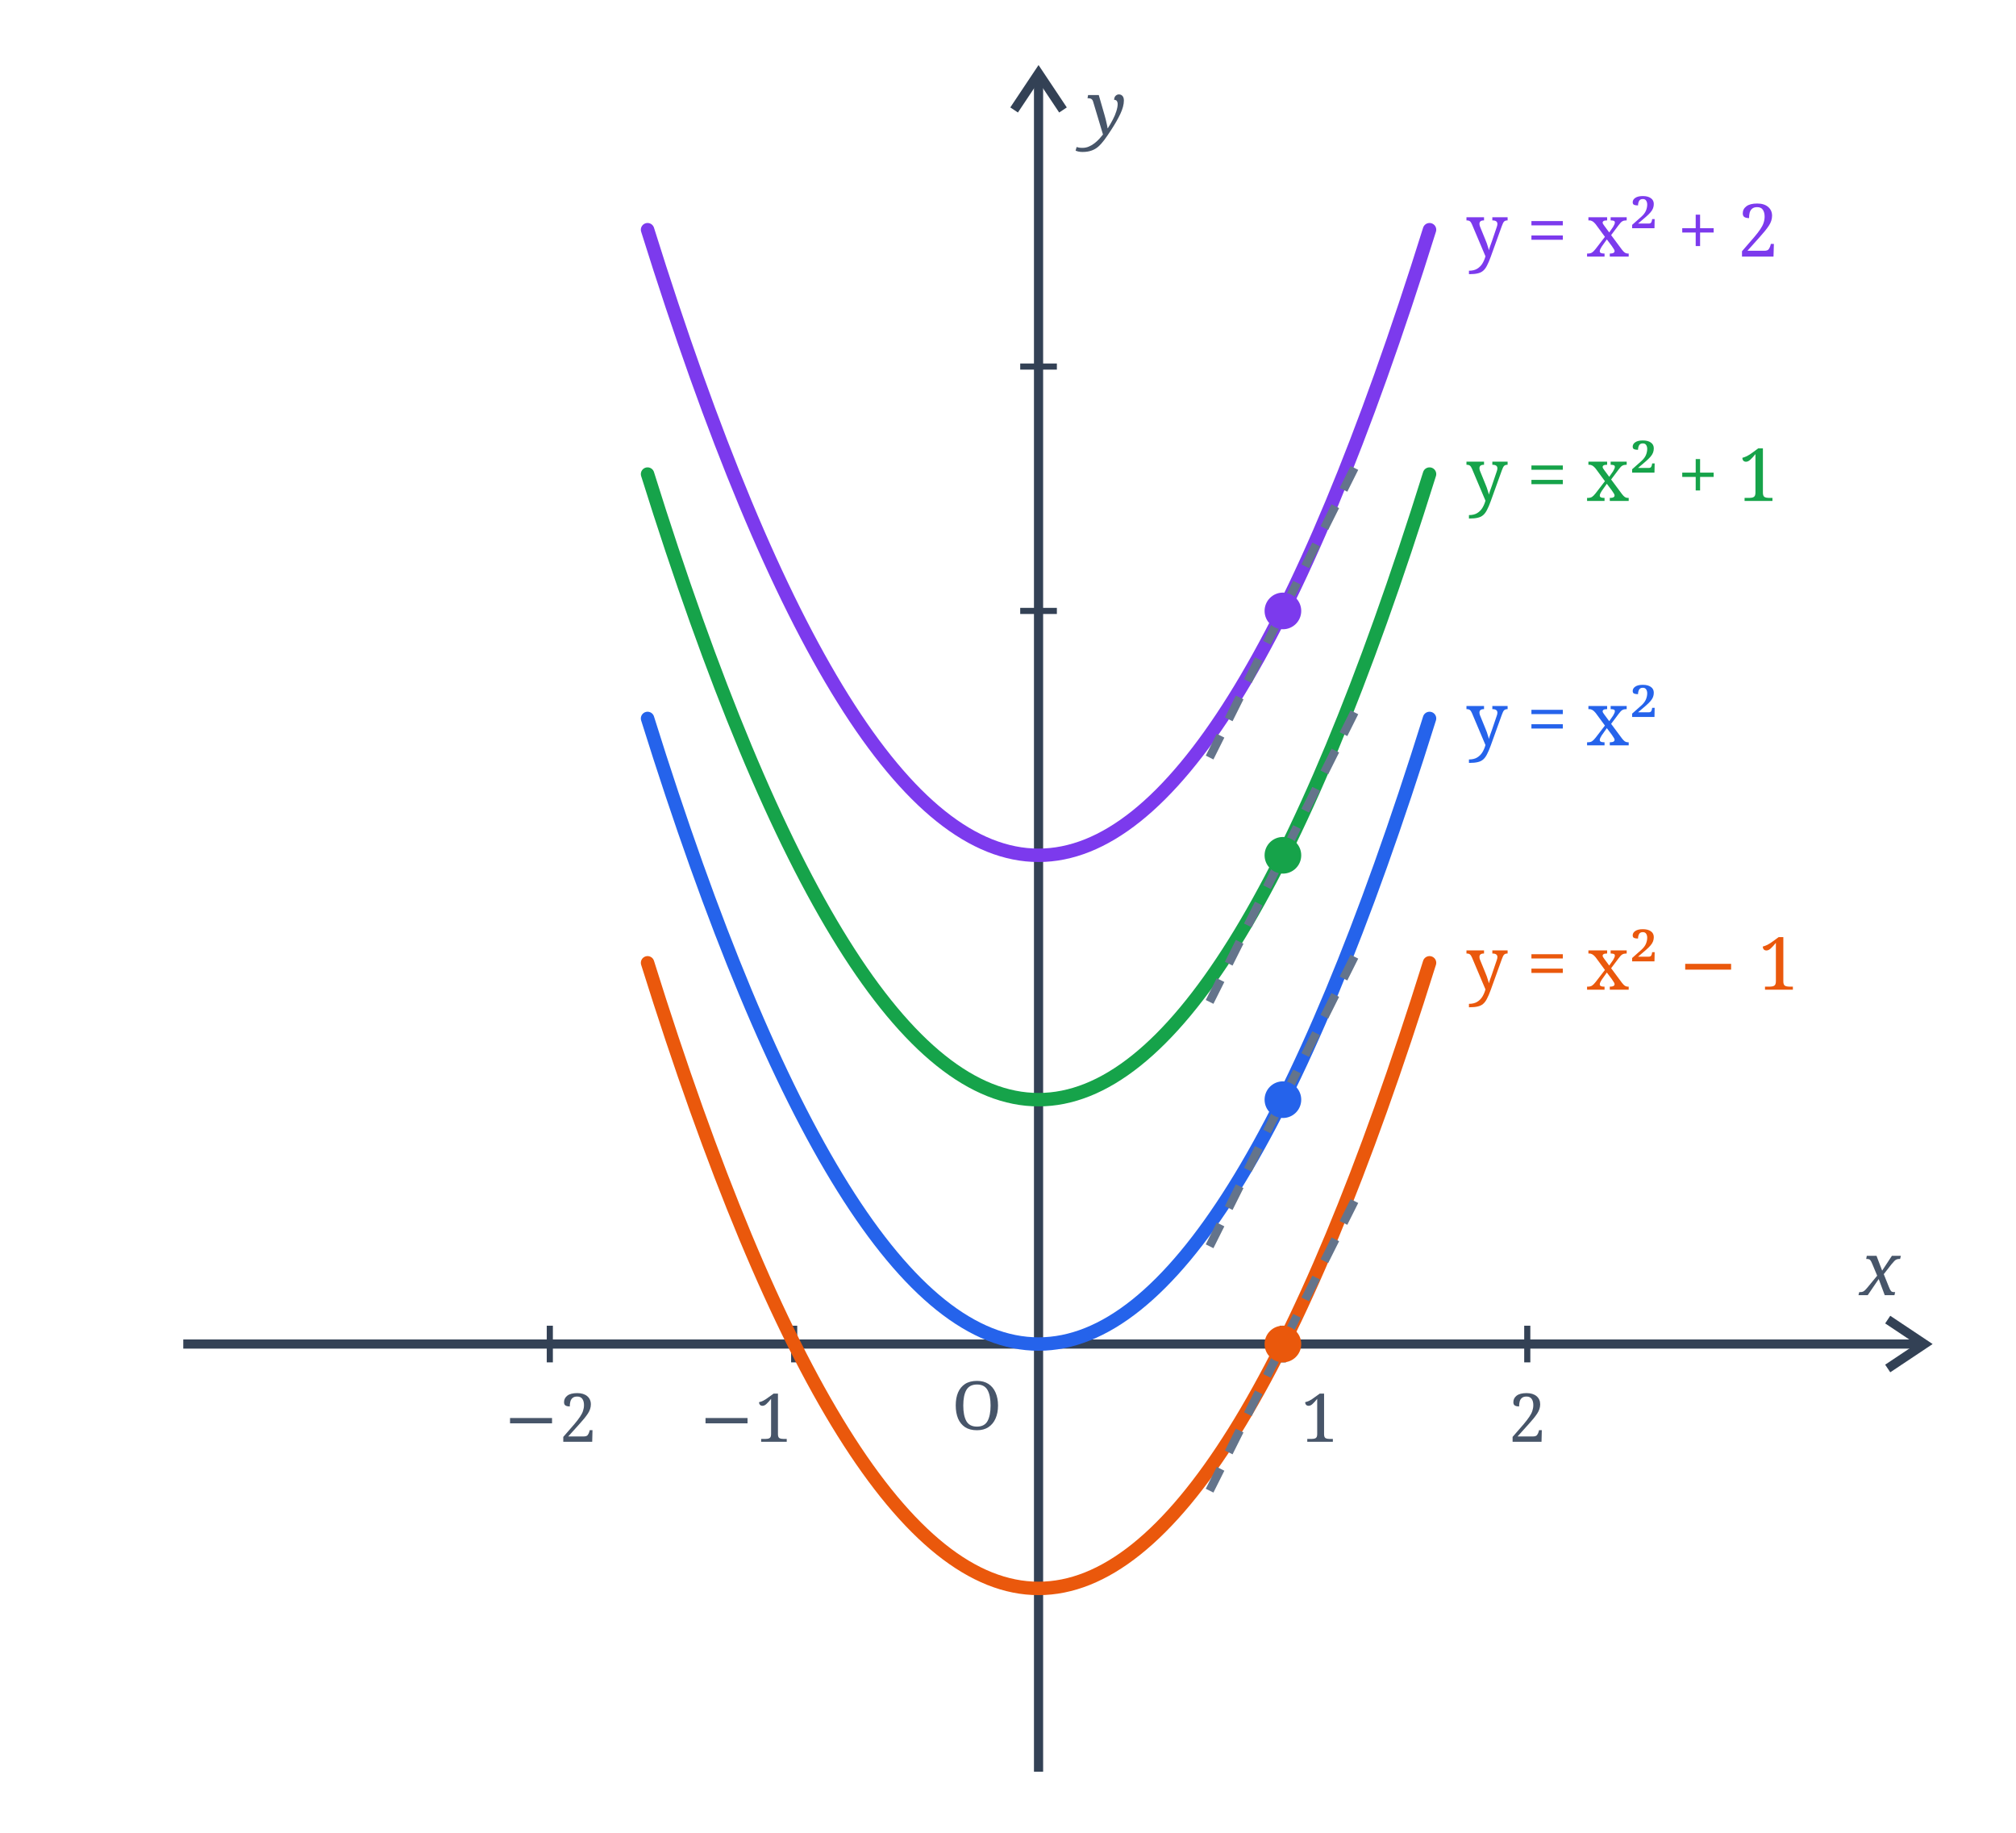
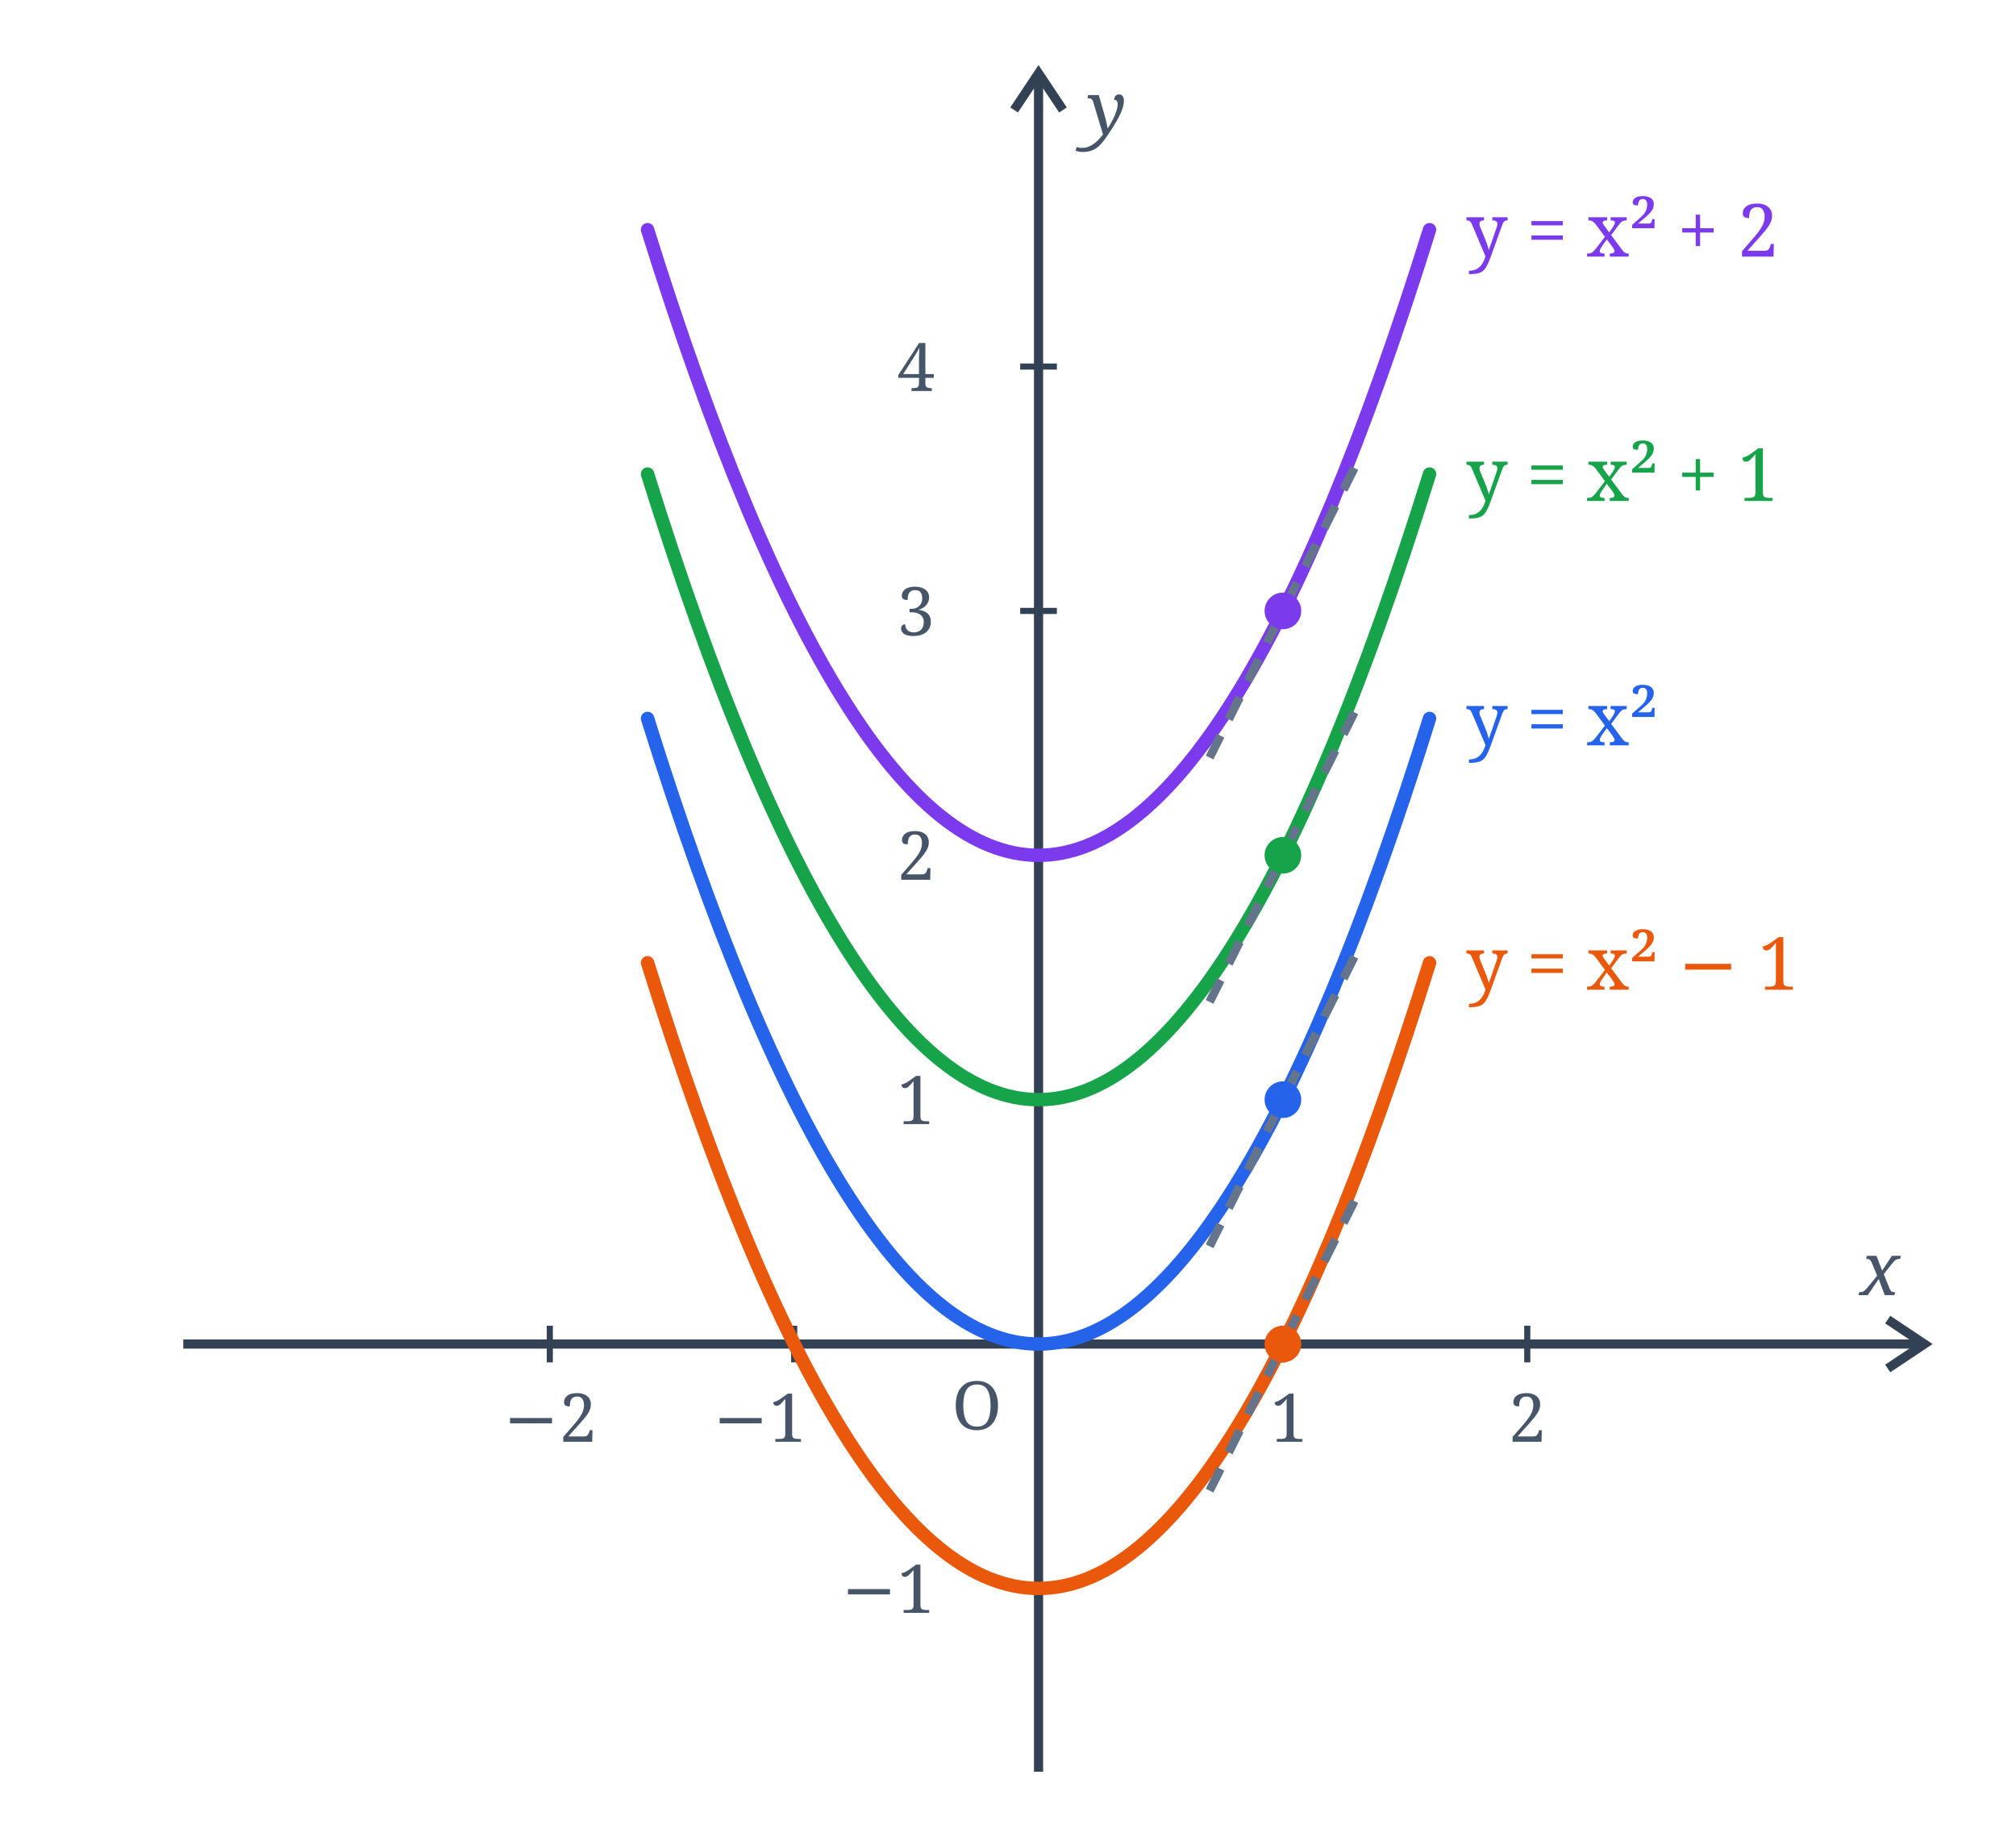
<svg xmlns="http://www.w3.org/2000/svg" viewBox="0 0 330 300" width="330" height="300" role="img" aria-label="Dans un repère orthonormé, quatre paraboles de même forme, empilées verticalement : les courbes des fonctions x ↦ x² − 1, x ↦ x², x ↦ x² + 1 et x ↦ x² + 2, pour x entre −1,6 et 1,6. Chacune se déduit de la courbe de x ↦ x² par une translation verticale. Au point d'abscisse 1 de chaque courbe, un court segment en pointillés montre la tangente : les quatre tangentes sont parallèles, de coefficient directeur 2.">
  <g stroke="#334155" stroke-width="1.5" fill="none">
    <line x1="30" y1="220" x2="315" y2="220" />
    <polyline points="309,216 315,220 309,224" />
    <line x1="170" y1="290" x2="170" y2="12" />
    <polyline points="166,18 170,12 174,18" />
  </g>
  <g stroke="#334155" stroke-width="1">
    <line x1="90" y1="217" x2="90" y2="223" />
    <line x1="130" y1="217" x2="130" y2="223" />
    <line x1="210" y1="217" x2="210" y2="223" />
    <line x1="250" y1="217" x2="250" y2="223" />
    <line x1="167" y1="260" x2="173" y2="260" />
    <line x1="167" y1="180" x2="173" y2="180" />
    <line x1="167" y1="140" x2="173" y2="140" />
    <line x1="167" y1="100" x2="173" y2="100" />
    <line x1="167" y1="60" x2="173" y2="60" />
  </g>
  <text x="90" y="236" font-family="Georgia,serif" font-size="11" fill="#475569" text-anchor="middle">−2</text>
-   <text x="122" y="236" font-family="Georgia,serif" font-size="11" fill="#475569" text-anchor="middle">−1</text>
-   <text x="216" y="236" font-family="Georgia,serif" font-size="11" fill="#475569" text-anchor="middle">1</text>
+   <text x="132" y="236" font-family="Georgia,serif" font-size="11" fill="#475569" text-anchor="end">−1</text>
+   <text x="211" y="236" font-family="Georgia,serif" font-size="11" fill="#475569" text-anchor="middle">1</text>
+   <text x="153" y="64" font-family="Georgia,serif" font-size="11" fill="#475569" text-anchor="end">4</text>
+   <text x="153" y="104" font-family="Georgia,serif" font-size="11" fill="#475569" text-anchor="end">3</text>
+   <text x="153" y="144" font-family="Georgia,serif" font-size="11" fill="#475569" text-anchor="end">2</text>
+   <text x="153" y="184" font-family="Georgia,serif" font-size="11" fill="#475569" text-anchor="end">1</text>
+   <text x="153" y="264" font-family="Georgia,serif" font-size="11" fill="#475569" text-anchor="end">−1</text>
  <text x="250" y="236" font-family="Georgia,serif" font-size="11" fill="#475569" text-anchor="middle">2</text>
  <text x="164" y="234" font-family="Georgia,serif" font-size="11" fill="#475569" text-anchor="end">O</text>
  <text x="311" y="212" font-family="Georgia,serif" font-size="12" fill="#475569" text-anchor="end" font-style="italic">x</text>
  <text x="178" y="22" font-family="Georgia,serif" font-size="12" fill="#475569" text-anchor="start" font-style="italic">y</text>
  <g fill="none" stroke-width="2.2" stroke-linecap="round">
    <path d="M 106 37.6 Q 170 242.4 234 37.6" stroke="#7c3aed" />
    <path d="M 106 77.6 Q 170 282.4 234 77.6" stroke="#16a34a" />
    <path d="M 106 117.6 Q 170 322.4 234 117.6" stroke="#2563eb" />
    <path d="M 106 157.6 Q 170 362.4 234 157.6" stroke="#ea580c" />
  </g>
  <g stroke="#64748b" stroke-width="1.4" stroke-dasharray="4 3">
    <line x1="198" y1="124" x2="222" y2="76" />
    <line x1="198" y1="164" x2="222" y2="116" />
    <line x1="198" y1="204" x2="222" y2="156" />
    <line x1="198" y1="244" x2="222" y2="196" />
  </g>
  <circle cx="210" cy="100" r="3" fill="#7c3aed" />
  <circle cx="210" cy="140" r="3" fill="#16a34a" />
  <circle cx="210" cy="180" r="3" fill="#2563eb" />
  <circle cx="210" cy="220" r="3" fill="#ea580c" />
  <text x="240" y="42" font-family="Georgia,serif" font-size="12" fill="#7c3aed">y = x² + 2</text>
  <text x="240" y="82" font-family="Georgia,serif" font-size="12" fill="#16a34a">y = x² + 1</text>
  <text x="240" y="122" font-family="Georgia,serif" font-size="12" fill="#2563eb">y = x²</text>
  <text x="240" y="162" font-family="Georgia,serif" font-size="12" fill="#ea580c">y = x² − 1</text>
</svg>
